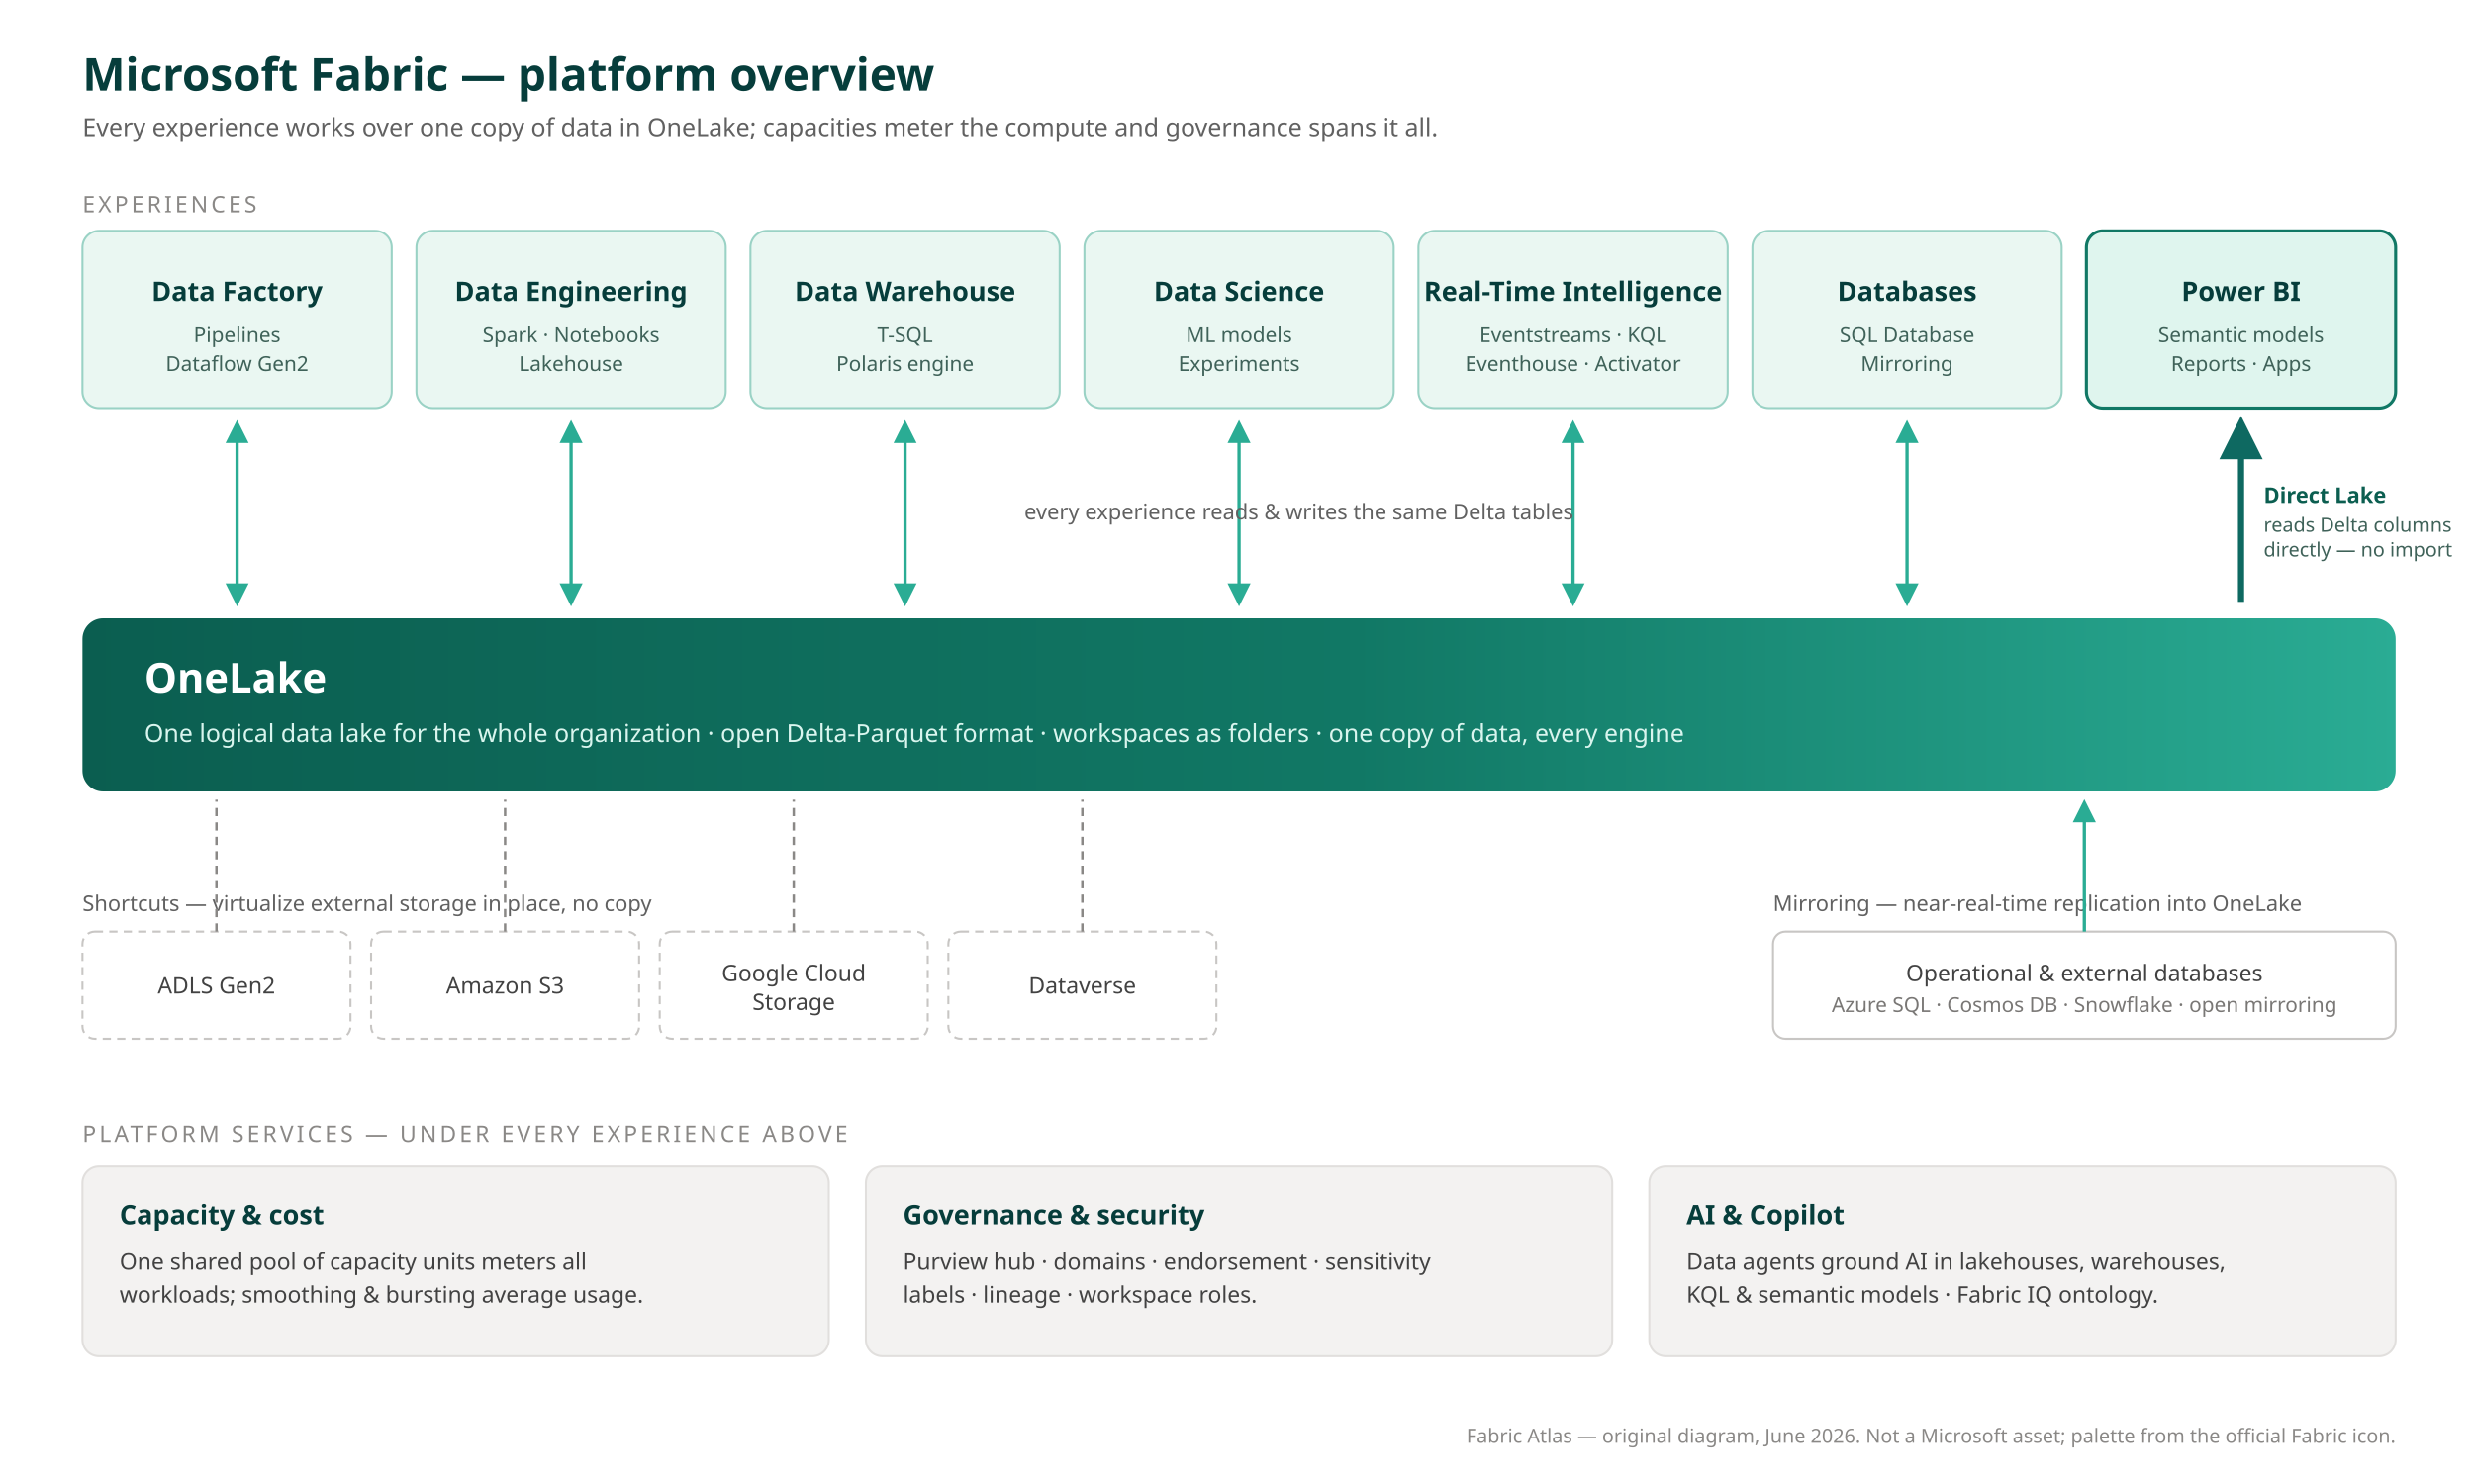
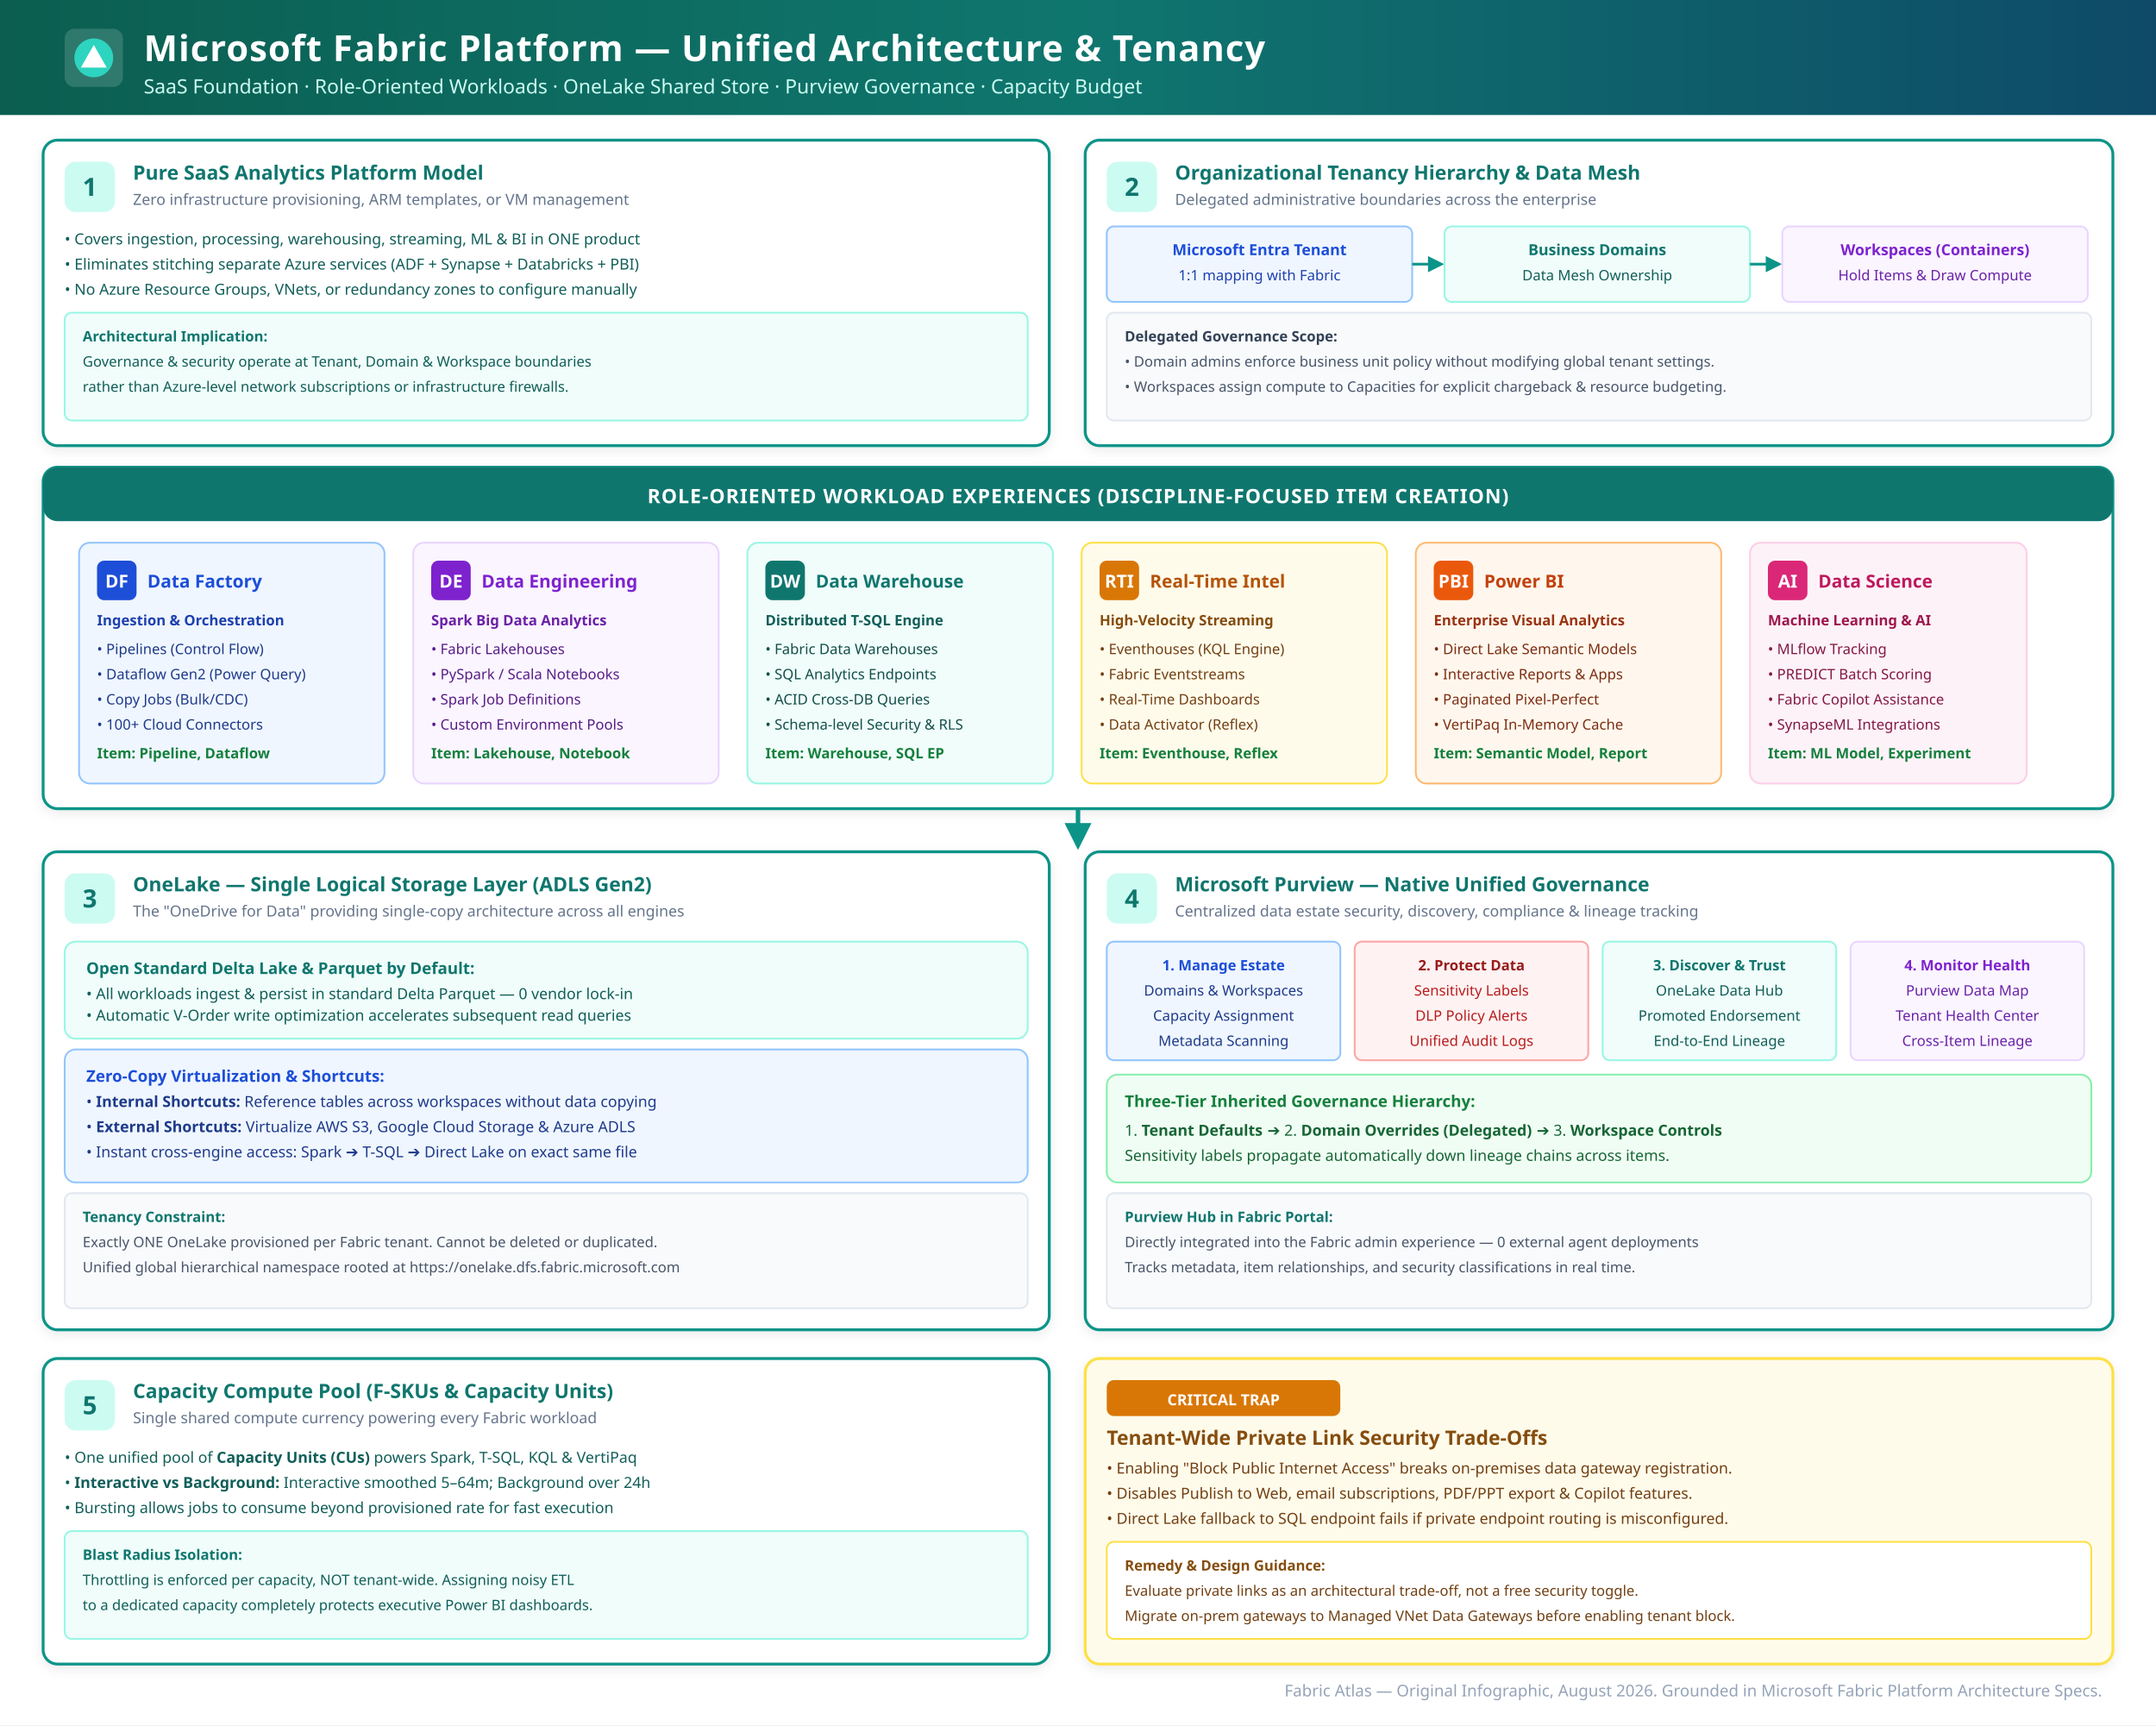
- <svg xmlns="http://www.w3.org/2000/svg" viewBox="0 0 1200 720" font-family="Segoe UI, -apple-system, sans-serif" role="img" aria-labelledby="fabric-platform-overview-title fabric-platform-overview-desc" data-diagram-id="fabric-platform-overview">
+ <svg xmlns="http://www.w3.org/2000/svg" viewBox="0 0 1200 960" font-family="Segoe UI, -apple-system, sans-serif" role="img" aria-labelledby="fp-overview-title fp-overview-desc" data-diagram-id="fabric-platform-overview">
  <defs>
-     <linearGradient id="lake" x1="0" y1="0" x2="1" y2="0">
-       <stop offset="0" stop-color="#0B5E50" />
-       <stop offset="0.55" stop-color="#117865" />
-       <stop offset="1" stop-color="#2AAC94" />
-     </linearGradient>
-     <marker id="arr" viewBox="0 0 10 10" refX="8" refY="5" markerWidth="7" markerHeight="7" orient="auto-start-reverse">
-       <path d="M0 0 L10 5 L0 10 z" fill="#2AAC94" />
+     <linearGradient id="fp-head" x1="0" y1="0" x2="1" y2="0">
+       <stop offset="0%" stop-color="#0B5E50" />
+       <stop offset="50%" stop-color="#0F766E" />
+       <stop offset="100%" stop-color="#0E4A68" />
+     </linearGradient>
+     <linearGradient id="fp-teal-bg" x1="0" y1="0" x2="0" y2="1">
+       <stop offset="0%" stop-color="#F0FDFA" />
+       <stop offset="100%" stop-color="#CCFBF1" />
+     </linearGradient>
+     <linearGradient id="fp-blue-bg" x1="0" y1="0" x2="0" y2="1">
+       <stop offset="0%" stop-color="#EFF6FF" />
+       <stop offset="100%" stop-color="#DBEAFE" />
+     </linearGradient>
+     <linearGradient id="fp-purple-bg" x1="0" y1="0" x2="0" y2="1">
+       <stop offset="0%" stop-color="#FAF5FF" />
+       <stop offset="100%" stop-color="#F3E8FF" />
+     </linearGradient>
+     <filter id="fp-shadow" x="-3%" y="-4%" width="106%" height="110%" filterUnits="userSpaceOnUse">
+       <feDropShadow dx="0" dy="2" stdDeviation="3" flood-color="#0F172A" flood-opacity="0.08" />
+     </filter>
+     <marker id="fp-arr-teal" viewBox="0 0 10 10" refX="8" refY="5" markerWidth="6" markerHeight="6" orient="auto-start-reverse">
+       <path d="M0 0 L10 5 L0 10 z" fill="#0D9488" />
    </marker>
-     <marker id="arrMint" viewBox="0 0 10 10" refX="8" refY="5" markerWidth="7" markerHeight="7" orient="auto-start-reverse">
-       <path d="M0 0 L10 5 L0 10 z" fill="#0E6961" />
+     <marker id="fp-arr-blue" viewBox="0 0 10 10" refX="8" refY="5" markerWidth="6" markerHeight="6" orient="auto-start-reverse">
+       <path d="M0 0 L10 5 L0 10 z" fill="#2563EB" />
+     </marker>
+     <marker id="fp-arr-dark" viewBox="0 0 10 10" refX="8" refY="5" markerWidth="6" markerHeight="6" orient="auto-start-reverse">
+       <path d="M0 0 L10 5 L0 10 z" fill="#0F172A" />
    </marker>
  </defs>
-   <rect width="1200" height="720" fill="#FFFFFF" />
-   <text x="40" y="44" font-size="22" font-weight="650" fill="#063D3B">Microsoft Fabric — platform overview</text>
+   <rect width="1200" height="960" fill="#FFFFFF" />
+   <rect width="1200" height="64" fill="url(#fp-head)" />
+   <g data-official-icon="microsoft" data-icon-name="capacity_item_32">
+     <g transform="translate(36, 16) scale(0.9)">
+       <rect width="36" height="36" rx="6" fill="#FFFFFF" fill-opacity="0.15" />
+       <circle cx="18" cy="18" r="12" fill="#2DD4BF" />
+       <path d="M18 10 L26 24 L10 24 Z" fill="#FFFFFF" />
+     </g>
+   </g>
+   <text x="80" y="34" font-size="20" font-weight="800" fill="#FFFFFF" letter-spacing="0.5px">Microsoft Fabric Platform — Unified Architecture &amp; Tenancy</text>
+   <text x="80" y="52" font-size="11" fill="#CCFBF1">SaaS Foundation · Role-Oriented Workloads · OneLake Shared Store · Purview Governance · Capacity Budget</text>
+   <g data-node-id="saas-model" role="group" tabindex="0" aria-label="Fabric is SaaS, not PaaS">
+     <rect x="24" y="78" width="560" height="170" rx="8" fill="#FFFFFF" stroke="#0D9488" stroke-width="1.6" filter="url(#fp-shadow)" />
+     <rect x="36" y="90" width="28" height="28" rx="6" fill="#CCFBF1" />
+     <text x="50" y="109" text-anchor="middle" font-size="14" font-weight="900" fill="#0F766E">1</text>
+     <text x="74" y="100" font-size="11" font-weight="800" fill="#0F766E">Pure SaaS Analytics Platform Model</text>
+     <text x="74" y="114" font-size="8.5" fill="#64748B">Zero infrastructure provisioning, ARM templates, or VM management</text>
+     <text x="36" y="136" font-size="8.5" fill="#115E59">• Covers ingestion, processing, warehousing, streaming, ML &amp; BI in ONE product</text>
+     <text x="36" y="150" font-size="8.5" fill="#115E59">• Eliminates stitching separate Azure services (ADF + Synapse + Databricks + PBI)</text>
+     <text x="36" y="164" font-size="8.5" fill="#115E59">• No Azure Resource Groups, VNets, or redundancy zones to configure manually</text>
+     <rect x="36" y="174" width="536" height="60" rx="4" fill="#F0FDFA" stroke="#99F6E4" />
+     <text x="46" y="190" font-size="8" font-weight="700" fill="#0F766E">Architectural Implication:</text>
+     <text x="46" y="204" font-size="8" fill="#115E59">Governance &amp; security operate at Tenant, Domain &amp; Workspace boundaries</text>
+     <text x="46" y="218" font-size="8" fill="#115E59">rather than Azure-level network subscriptions or infrastructure firewalls.</text>
+   </g>
+   <g data-node-id="tenant-domain-workspace" role="group" tabindex="0" aria-label="Tenant, domains, workspaces">
+     <rect x="604" y="78" width="572" height="170" rx="8" fill="#FFFFFF" stroke="#0D9488" stroke-width="1.6" filter="url(#fp-shadow)" />
+     <rect x="616" y="90" width="28" height="28" rx="6" fill="#CCFBF1" />
+     <text x="630" y="109" text-anchor="middle" font-size="14" font-weight="900" fill="#0F766E">2</text>
+     <text x="654" y="100" font-size="11" font-weight="800" fill="#0F766E">Organizational Tenancy Hierarchy &amp; Data Mesh</text>
+     <text x="654" y="114" font-size="8.5" fill="#64748B">Delegated administrative boundaries across the enterprise</text>
+     <g transform="translate(616, 126)">
+       <rect x="0" y="0" width="170" height="42" rx="4" fill="#EFF6FF" stroke="#93C5FD" />
+       <text x="85" y="16" text-anchor="middle" font-size="8.5" font-weight="800" fill="#1D4ED8">Microsoft Entra Tenant</text>
+       <text x="85" y="30" text-anchor="middle" font-size="8" fill="#1E40AF">1:1 mapping with Fabric</text>
+       <line x1="170" y1="21" x2="186" y2="21" stroke="#0D9488" stroke-width="1.5" marker-end="url(#fp-arr-teal)" />
+       <rect x="188" y="0" width="170" height="42" rx="4" fill="#F0FDFA" stroke="#99F6E4" />
+       <text x="273" y="16" text-anchor="middle" font-size="8.5" font-weight="800" fill="#0F766E">Business Domains</text>
+       <text x="273" y="30" text-anchor="middle" font-size="8" fill="#115E59">Data Mesh Ownership</text>
+       <line x1="358" y1="21" x2="374" y2="21" stroke="#0D9488" stroke-width="1.5" marker-end="url(#fp-arr-teal)" />
+       <rect x="376" y="0" width="170" height="42" rx="4" fill="#FAF5FF" stroke="#E9D5FF" />
+       <text x="461" y="16" text-anchor="middle" font-size="8.5" font-weight="800" fill="#7E22CE">Workspaces (Containers)</text>
+       <text x="461" y="30" text-anchor="middle" font-size="8" fill="#6B21A8">Hold Items &amp; Draw Compute</text>
+     </g>
+     <rect x="616" y="174" width="548" height="60" rx="4" fill="#F8FAFC" stroke="#E2E8F0" />
+     <text x="626" y="190" font-size="8" font-weight="700" fill="#334155">Delegated Governance Scope:</text>
+     <text x="626" y="204" font-size="8" fill="#475569">• Domain admins enforce business unit policy without modifying global tenant settings.</text>
+     <text x="626" y="218" font-size="8" fill="#475569">• Workspaces assign compute to Capacities for explicit chargeback &amp; resource budgeting.</text>
+   </g>
+   <g data-node-id="workloads" role="group" tabindex="0" aria-label="Role-oriented workloads">
+     <rect x="24" y="260" width="1152" height="190" rx="8" fill="#FFFFFF" stroke="#0D9488" stroke-width="1.6" filter="url(#fp-shadow)" />
+     <rect x="24" y="260" width="1152" height="30" rx="8" fill="#0F766E" />
+     <text x="600" y="280" text-anchor="middle" font-size="11" font-weight="800" fill="#FFFFFF" letter-spacing="0.5px">ROLE-ORIENTED WORKLOAD EXPERIENCES (DISCIPLINE-FOCUSED ITEM CREATION)</text>
+     <g transform="translate(44, 302)">
+       <rect x="0" y="0" width="170" height="134" rx="6" fill="#EFF6FF" stroke="#93C5FD" />
+       <rect x="10" y="10" width="22" height="22" rx="4" fill="#1D4ED8" />
+       <text x="21" y="25" text-anchor="middle" font-size="10" font-weight="900" fill="#FFFFFF">DF</text>
+       <text x="38" y="25" font-size="10" font-weight="800" fill="#1D4ED8">Data Factory</text>
+       <text x="10" y="46" font-size="8" font-weight="700" fill="#1E40AF">Ingestion &amp; Orchestration</text>
+       <text x="10" y="62" font-size="8" fill="#1E3A8A">• Pipelines (Control Flow)</text>
+       <text x="10" y="76" font-size="8" fill="#1E3A8A">• Dataflow Gen2 (Power Query)</text>
+       <text x="10" y="90" font-size="8" fill="#1E3A8A">• Copy Jobs (Bulk/CDC)</text>
+       <text x="10" y="104" font-size="8" fill="#1E3A8A">• 100+ Cloud Connectors</text>
+       <text x="10" y="120" font-size="8" font-weight="700" fill="#15803D">Item: Pipeline, Dataflow</text>
+     </g>
+     <g transform="translate(230, 302)">
+       <rect x="0" y="0" width="170" height="134" rx="6" fill="#FAF5FF" stroke="#E9D5FF" />
+       <rect x="10" y="10" width="22" height="22" rx="4" fill="#7E22CE" />
+       <text x="21" y="25" text-anchor="middle" font-size="10" font-weight="900" fill="#FFFFFF">DE</text>
+       <text x="38" y="25" font-size="10" font-weight="800" fill="#7E22CE">Data Engineering</text>
+       <text x="10" y="46" font-size="8" font-weight="700" fill="#6B21A8">Spark Big Data Analytics</text>
+       <text x="10" y="62" font-size="8" fill="#581C87">• Fabric Lakehouses</text>
+       <text x="10" y="76" font-size="8" fill="#581C87">• PySpark / Scala Notebooks</text>
+       <text x="10" y="90" font-size="8" fill="#581C87">• Spark Job Definitions</text>
+       <text x="10" y="104" font-size="8" fill="#581C87">• Custom Environment Pools</text>
+       <text x="10" y="120" font-size="8" font-weight="700" fill="#15803D">Item: Lakehouse, Notebook</text>
+     </g>
+     <g transform="translate(416, 302)">
+       <rect x="0" y="0" width="170" height="134" rx="6" fill="#F0FDFA" stroke="#99F6E4" />
+       <rect x="10" y="10" width="22" height="22" rx="4" fill="#0F766E" />
+       <text x="21" y="25" text-anchor="middle" font-size="10" font-weight="900" fill="#FFFFFF">DW</text>
+       <text x="38" y="25" font-size="10" font-weight="800" fill="#0F766E">Data Warehouse</text>
+       <text x="10" y="46" font-size="8" font-weight="700" fill="#115E59">Distributed T-SQL Engine</text>
+       <text x="10" y="62" font-size="8" fill="#134E4A">• Fabric Data Warehouses</text>
+       <text x="10" y="76" font-size="8" fill="#134E4A">• SQL Analytics Endpoints</text>
+       <text x="10" y="90" font-size="8" fill="#134E4A">• ACID Cross-DB Queries</text>
+       <text x="10" y="104" font-size="8" fill="#134E4A">• Schema-level Security &amp; RLS</text>
+       <text x="10" y="120" font-size="8" font-weight="700" fill="#15803D">Item: Warehouse, SQL EP</text>
+     </g>
+     <g transform="translate(602, 302)">
+       <rect x="0" y="0" width="170" height="134" rx="6" fill="#FFFBEB" stroke="#FDE047" />
+       <rect x="10" y="10" width="22" height="22" rx="4" fill="#D97706" />
+       <text x="21" y="25" text-anchor="middle" font-size="10" font-weight="900" fill="#FFFFFF">RTI</text>
+       <text x="38" y="25" font-size="10" font-weight="800" fill="#B45309">Real-Time Intel</text>
+       <text x="10" y="46" font-size="8" font-weight="700" fill="#854D0E">High-Velocity Streaming</text>
+       <text x="10" y="62" font-size="8" fill="#713F12">• Eventhouses (KQL Engine)</text>
+       <text x="10" y="76" font-size="8" fill="#713F12">• Fabric Eventstreams</text>
+       <text x="10" y="90" font-size="8" fill="#713F12">• Real-Time Dashboards</text>
+       <text x="10" y="104" font-size="8" fill="#713F12">• Data Activator (Reflex)</text>
+       <text x="10" y="120" font-size="8" font-weight="700" fill="#15803D">Item: Eventhouse, Reflex</text>
+     </g>
+     <g transform="translate(788, 302)">
+       <rect x="0" y="0" width="170" height="134" rx="6" fill="#FFF7ED" stroke="#FDBA74" />
+       <rect x="10" y="10" width="22" height="22" rx="4" fill="#EA580C" />
+       <text x="21" y="25" text-anchor="middle" font-size="10" font-weight="900" fill="#FFFFFF">PBI</text>
+       <text x="38" y="25" font-size="10" font-weight="800" fill="#C2410C">Power BI</text>
+       <text x="10" y="46" font-size="8" font-weight="700" fill="#9A3412">Enterprise Visual Analytics</text>
+       <text x="10" y="62" font-size="8" fill="#7C2D12">• Direct Lake Semantic Models</text>
+       <text x="10" y="76" font-size="8" fill="#7C2D12">• Interactive Reports &amp; Apps</text>
+       <text x="10" y="90" font-size="8" fill="#7C2D12">• Paginated Pixel-Perfect</text>
+       <text x="10" y="104" font-size="8" fill="#7C2D12">• VertiPaq In-Memory Cache</text>
+       <text x="10" y="120" font-size="8" font-weight="700" fill="#15803D">Item: Semantic Model, Report</text>
+     </g>
+     <g transform="translate(974, 302)">
+       <rect x="0" y="0" width="154" height="134" rx="6" fill="#FDF2F8" stroke="#FBCFE8" />
+       <rect x="10" y="10" width="22" height="22" rx="4" fill="#DB2777" />
+       <text x="21" y="25" text-anchor="middle" font-size="10" font-weight="900" fill="#FFFFFF">AI</text>
+       <text x="38" y="25" font-size="10" font-weight="800" fill="#BE185D">Data Science</text>
+       <text x="10" y="46" font-size="8" font-weight="700" fill="#9D174D">Machine Learning &amp; AI</text>
+       <text x="10" y="62" font-size="8" fill="#831843">• MLflow Tracking</text>
+       <text x="10" y="76" font-size="8" fill="#831843">• PREDICT Batch Scoring</text>
+       <text x="10" y="90" font-size="8" fill="#831843">• Fabric Copilot Assistance</text>
+       <text x="10" y="104" font-size="8" fill="#831843">• SynapseML Integrations</text>
+       <text x="10" y="120" font-size="8" font-weight="700" fill="#15803D">Item: ML Model, Experiment</text>
+     </g>
+   </g>
+   <path d="M 600,450 L 600,470" fill="none" stroke="#0D9488" stroke-width="2.5" marker-end="url(#fp-arr-teal)" />
+   <g data-node-id="onelake" role="group" tabindex="0" aria-label="OneLake (shared storage)">
+     <rect x="24" y="474" width="560" height="266" rx="8" fill="#FFFFFF" stroke="#0D9488" stroke-width="1.6" filter="url(#fp-shadow)" />
+     <rect x="36" y="486" width="28" height="28" rx="6" fill="#CCFBF1" />
+     <text x="50" y="505" text-anchor="middle" font-size="14" font-weight="900" fill="#0F766E">3</text>
+     <text x="74" y="496" font-size="11" font-weight="800" fill="#0F766E">OneLake — Single Logical Storage Layer (ADLS Gen2)</text>
+     <text x="74" y="510" font-size="8.5" fill="#64748B">The "OneDrive for Data" providing single-copy architecture across all engines</text>
+     <rect x="36" y="524" width="536" height="54" rx="6" fill="#F0FDFA" stroke="#99F6E4" />
+     <text x="48" y="542" font-size="9" font-weight="800" fill="#0F766E">Open Standard Delta Lake &amp; Parquet by Default:</text>
+     <text x="48" y="556" font-size="8.5" fill="#115E59">• All workloads ingest &amp; persist in standard Delta Parquet — 0 vendor lock-in</text>
+     <text x="48" y="568" font-size="8.5" fill="#115E59">• Automatic V-Order write optimization accelerates subsequent read queries</text>
+     <rect x="36" y="584" width="536" height="74" rx="6" fill="#EFF6FF" stroke="#93C5FD" />
+     <text x="48" y="602" font-size="9" font-weight="800" fill="#1D4ED8">Zero-Copy Virtualization &amp; Shortcuts:</text>
+     <text x="48" y="616" font-size="8.5" fill="#1E3A8A">• <tspan font-weight="700">Internal Shortcuts:</tspan> Reference tables across workspaces without data copying</text>
+     <text x="48" y="630" font-size="8.5" fill="#1E3A8A">• <tspan font-weight="700">External Shortcuts:</tspan> Virtualize AWS S3, Google Cloud Storage &amp; Azure ADLS</text>
+     <text x="48" y="644" font-size="8.5" fill="#1E3A8A">• Instant cross-engine access: Spark ➔ T-SQL ➔ Direct Lake on exact same file</text>
+     <rect x="36" y="664" width="536" height="64" rx="4" fill="#F8FAFC" stroke="#E2E8F0" />
+     <text x="46" y="680" font-size="8" font-weight="700" fill="#0F766E">Tenancy Constraint:</text>
+     <text x="46" y="694" font-size="8" fill="#475569">Exactly ONE OneLake provisioned per Fabric tenant. Cannot be deleted or duplicated.</text>
+     <text x="46" y="708" font-size="8" fill="#475569">Unified global hierarchical namespace rooted at https://onelake.dfs.fabric.microsoft.com</text>
+   </g>
  <g data-node-id="purview-governance" role="group" tabindex="0" aria-label="Purview governance">
-     <rect x="28.0" y="48.6" width="480.0" height="30.0" rx="6" fill="transparent" pointer-events="all" />
-     <text x="40" y="66" font-size="12" fill="#616161">Every experience works over one copy of data in OneLake; capacities meter the compute and governance spans it all.</text>
-   </g>
-   <text x="40" y="103" font-size="11" letter-spacing="1.5" fill="#8A8886">EXPERIENCES</text>
-   <g>
-     <g transform="translate(40,112)">
-       <rect width="150" height="86" rx="8" fill="#EAF7F2" stroke="#9AD2C5" />
-       <text x="75" y="34" text-anchor="middle" font-size="13" font-weight="600" fill="#063D3B">Data Factory</text>
-       <text x="75" y="54" text-anchor="middle" font-size="10" fill="#3F6259">Pipelines</text>
-       <text x="75" y="68" text-anchor="middle" font-size="10" fill="#3F6259">Dataflow Gen2</text>
-     </g>
-     <g transform="translate(202,112)">
-       <rect width="150" height="86" rx="8" fill="#EAF7F2" stroke="#9AD2C5" />
-       <text x="75" y="34" text-anchor="middle" font-size="13" font-weight="600" fill="#063D3B">Data Engineering</text>
-       <text x="75" y="54" text-anchor="middle" font-size="10" fill="#3F6259">Spark · Notebooks</text>
-       <text x="75" y="68" text-anchor="middle" font-size="10" fill="#3F6259">Lakehouse</text>
-     </g>
-     <g transform="translate(364,112)">
-       <rect width="150" height="86" rx="8" fill="#EAF7F2" stroke="#9AD2C5" />
-       <text x="75" y="34" text-anchor="middle" font-size="13" font-weight="600" fill="#063D3B">Data Warehouse</text>
-       <text x="75" y="54" text-anchor="middle" font-size="10" fill="#3F6259">T-SQL</text>
-       <text x="75" y="68" text-anchor="middle" font-size="10" fill="#3F6259">Polaris engine</text>
-     </g>
-     <g transform="translate(526,112)">
-       <rect width="150" height="86" rx="8" fill="#EAF7F2" stroke="#9AD2C5" />
-       <text x="75" y="34" text-anchor="middle" font-size="13" font-weight="600" fill="#063D3B">Data Science</text>
-       <text x="75" y="54" text-anchor="middle" font-size="10" fill="#3F6259">ML models</text>
-       <text x="75" y="68" text-anchor="middle" font-size="10" fill="#3F6259">Experiments</text>
-     </g>
-     <g transform="translate(688,112)">
-       <rect width="150" height="86" rx="8" fill="#EAF7F2" stroke="#9AD2C5" />
-       <g data-node-id="workloads" role="group" tabindex="0" aria-label="Role-oriented workloads">
-         <rect x="-19.9" y="15.2" width="189.9" height="30.0" rx="6" fill="transparent" pointer-events="all" />
-         <text x="75" y="34" text-anchor="middle" font-size="13" font-weight="600" fill="#063D3B">Real-Time Intelligence</text>
-       </g>
-       <text x="75" y="54" text-anchor="middle" font-size="10" fill="#3F6259">Eventstreams · KQL</text>
-       <text x="75" y="68" text-anchor="middle" font-size="10" fill="#3F6259">Eventhouse · Activator</text>
-     </g>
-     <g transform="translate(850,112)">
-       <rect width="150" height="86" rx="8" fill="#EAF7F2" stroke="#9AD2C5" />
-       <text x="75" y="34" text-anchor="middle" font-size="13" font-weight="600" fill="#063D3B">Databases</text>
-       <text x="75" y="54" text-anchor="middle" font-size="10" fill="#3F6259">SQL Database</text>
-       <text x="75" y="68" text-anchor="middle" font-size="10" fill="#3F6259">Mirroring</text>
-     </g>
-     <g transform="translate(1012,112)">
-       <rect width="150" height="86" rx="8" fill="#DFF5EE" stroke="#117865" stroke-width="1.5" />
-       <text x="75" y="34" text-anchor="middle" font-size="13" font-weight="600" fill="#063D3B">Power BI</text>
-       <text x="75" y="54" text-anchor="middle" font-size="10" fill="#3F6259">Semantic models</text>
-       <text x="75" y="68" text-anchor="middle" font-size="10" fill="#3F6259">Reports · Apps</text>
-     </g>
-   </g>
-   <g stroke="#2AAC94" stroke-width="1.6">
-     <line x1="115" y1="206" x2="115" y2="292" marker-start="url(#arr)" marker-end="url(#arr)" />
-     <line x1="277" y1="206" x2="277" y2="292" marker-start="url(#arr)" marker-end="url(#arr)" />
-     <line x1="439" y1="206" x2="439" y2="292" marker-start="url(#arr)" marker-end="url(#arr)" />
-     <line x1="601" y1="206" x2="601" y2="292" marker-start="url(#arr)" marker-end="url(#arr)" />
-     <line x1="763" y1="206" x2="763" y2="292" marker-start="url(#arr)" marker-end="url(#arr)" />
-     <line x1="925" y1="206" x2="925" y2="292" marker-start="url(#arr)" marker-end="url(#arr)" />
+     <rect x="604" y="474" width="572" height="266" rx="8" fill="#FFFFFF" stroke="#0D9488" stroke-width="1.6" filter="url(#fp-shadow)" />
+     <rect x="616" y="486" width="28" height="28" rx="6" fill="#CCFBF1" />
+     <text x="630" y="505" text-anchor="middle" font-size="14" font-weight="900" fill="#0F766E">4</text>
+     <text x="654" y="496" font-size="11" font-weight="800" fill="#0F766E">Microsoft Purview — Native Unified Governance</text>
+     <text x="654" y="510" font-size="8.5" fill="#64748B">Centralized data estate security, discovery, compliance &amp; lineage tracking</text>
+     <g transform="translate(616, 524)">
+       <rect x="0" y="0" width="130" height="66" rx="4" fill="#EFF6FF" stroke="#93C5FD" />
+       <text x="65" y="16" text-anchor="middle" font-size="8" font-weight="800" fill="#1D4ED8">1. Manage Estate</text>
+       <text x="65" y="30" text-anchor="middle" font-size="8" fill="#1E3A8A">Domains &amp; Workspaces</text>
+       <text x="65" y="44" text-anchor="middle" font-size="8" fill="#1E3A8A">Capacity Assignment</text>
+       <text x="65" y="58" text-anchor="middle" font-size="8" fill="#1E3A8A">Metadata Scanning</text>
+       <rect x="138" y="0" width="130" height="66" rx="4" fill="#FEF2F2" stroke="#FCA5A5" />
+       <text x="203" y="16" text-anchor="middle" font-size="8" font-weight="800" fill="#991B1B">2. Protect Data</text>
+       <text x="203" y="30" text-anchor="middle" font-size="8" fill="#B91C1C">Sensitivity Labels</text>
+       <text x="203" y="44" text-anchor="middle" font-size="8" fill="#B91C1C">DLP Policy Alerts</text>
+       <text x="203" y="58" text-anchor="middle" font-size="8" fill="#B91C1C">Unified Audit Logs</text>
+       <rect x="276" y="0" width="130" height="66" rx="4" fill="#F0FDFA" stroke="#99F6E4" />
+       <text x="341" y="16" text-anchor="middle" font-size="8" font-weight="800" fill="#0F766E">3. Discover &amp; Trust</text>
+       <text x="341" y="30" text-anchor="middle" font-size="8" fill="#115E59">OneLake Data Hub</text>
+       <text x="341" y="44" text-anchor="middle" font-size="8" fill="#115E59">Promoted Endorsement</text>
+       <text x="341" y="58" text-anchor="middle" font-size="8" fill="#115E59">End-to-End Lineage</text>
+       <rect x="414" y="0" width="130" height="66" rx="4" fill="#FAF5FF" stroke="#E9D5FF" />
+       <text x="479" y="16" text-anchor="middle" font-size="8" font-weight="800" fill="#7E22CE">4. Monitor Health</text>
+       <text x="479" y="30" text-anchor="middle" font-size="8" fill="#6B21A8">Purview Data Map</text>
+       <text x="479" y="44" text-anchor="middle" font-size="8" fill="#6B21A8">Tenant Health Center</text>
+       <text x="479" y="58" text-anchor="middle" font-size="8" fill="#6B21A8">Cross-Item Lineage</text>
+     </g>
+     <rect x="616" y="598" width="548" height="60" rx="6" fill="#F0FDF4" stroke="#86EFAC" />
+     <text x="626" y="616" font-size="9" font-weight="800" fill="#15803D">Three-Tier Inherited Governance Hierarchy:</text>
+     <text x="626" y="632" font-size="8.5" fill="#166534">1. <tspan font-weight="700">Tenant Defaults</tspan> ➔ 2. <tspan font-weight="700">Domain Overrides (Delegated)</tspan> ➔ 3. <tspan font-weight="700">Workspace Controls</tspan>
+     </text>
+     <text x="626" y="646" font-size="8.5" fill="#166534">Sensitivity labels propagate automatically down lineage chains across items.</text>
+     <rect x="616" y="664" width="548" height="64" rx="4" fill="#F8FAFC" stroke="#E2E8F0" />
+     <text x="626" y="680" font-size="8" font-weight="700" fill="#0F766E">Purview Hub in Fabric Portal:</text>
+     <text x="626" y="694" font-size="8" fill="#475569">Directly integrated into the Fabric admin experience — 0 external agent deployments</text>
+     <text x="626" y="708" font-size="8" fill="#475569">Tracks metadata, item relationships, and security classifications in real time.</text>
  </g>
  <g data-node-id="capacity" role="group" tabindex="0" aria-label="Capacity (compute budget)">
-     <rect x="456.6" y="236.8" width="346.8" height="30.0" rx="6" fill="transparent" pointer-events="all" />
-     <text x="630" y="252" font-size="10.5" fill="#616161" text-anchor="middle">every experience reads &amp; writes the same Delta tables</text>
-   </g>
-   <line x1="1087" y1="292" x2="1087" y2="206" stroke="#0E6961" stroke-width="3" marker-end="url(#arrMint)" />
-   <text x="1098" y="244" font-size="10.5" font-weight="600" fill="#0B5E50">Direct Lake</text>
-   <text x="1098" y="258" font-size="9.5" fill="#3F6259">reads Delta columns</text>
-   <text x="1098" y="270" font-size="9.5" fill="#3F6259">directly — no import</text>
-   <rect x="40" y="300" width="1122" height="84" rx="10" fill="url(#lake)" />
-   <text x="70" y="336" font-size="20" font-weight="650" fill="#FFFFFF">OneLake</text>
-   <g data-node-id="onelake" role="group" tabindex="0" aria-label="OneLake (shared storage)">
-     <rect x="58.0" y="342.6" width="480.0" height="30.0" rx="6" fill="transparent" pointer-events="all" />
-     <text x="70" y="360" font-size="12" fill="#D9F5EE">One logical data lake for the whole organization · open Delta-Parquet format · workspaces as folders · one copy of data, every engine</text>
-   </g>
-   <text x="40" y="442" font-size="10.5" fill="#616161">Shortcuts — virtualize external storage in place, no copy</text>
-   <g>
-     <g transform="translate(40,452)">
-       <rect width="130" height="52" rx="6" fill="#FFFFFF" stroke="#C8C6C4" stroke-dasharray="4 3" />
-       <text x="65" y="30" text-anchor="middle" font-size="11" fill="#424242">ADLS Gen2</text>
-     </g>
-     <g transform="translate(180,452)">
-       <rect width="130" height="52" rx="6" fill="#FFFFFF" stroke="#C8C6C4" stroke-dasharray="4 3" />
-       <text x="65" y="30" text-anchor="middle" font-size="11" fill="#424242">Amazon S3</text>
-     </g>
-     <g transform="translate(320,452)">
-       <rect width="130" height="52" rx="6" fill="#FFFFFF" stroke="#C8C6C4" stroke-dasharray="4 3" />
-       <text x="65" y="24" text-anchor="middle" font-size="11" fill="#424242">Google Cloud</text>
-       <text x="65" y="38" text-anchor="middle" font-size="11" fill="#424242">Storage</text>
-     </g>
-     <g transform="translate(460,452)">
-       <rect width="130" height="52" rx="6" fill="#FFFFFF" stroke="#C8C6C4" stroke-dasharray="4 3" />
-       <text x="65" y="30" text-anchor="middle" font-size="11" fill="#424242">Dataverse</text>
-     </g>
-   </g>
-   <g stroke="#8A8886" stroke-width="1.2" stroke-dasharray="4 3">
-     <line x1="105" y1="452" x2="105" y2="388" />
-     <line x1="245" y1="452" x2="245" y2="388" />
-     <line x1="385" y1="452" x2="385" y2="388" />
-     <line x1="525" y1="452" x2="525" y2="388" />
+     <rect x="24" y="756" width="560" height="170" rx="8" fill="#FFFFFF" stroke="#0D9488" stroke-width="1.6" filter="url(#fp-shadow)" />
+     <rect x="36" y="768" width="28" height="28" rx="6" fill="#CCFBF1" />
+     <text x="50" y="787" text-anchor="middle" font-size="14" font-weight="900" fill="#0F766E">5</text>
+     <text x="74" y="778" font-size="11" font-weight="800" fill="#0F766E">Capacity Compute Pool (F-SKUs &amp; Capacity Units)</text>
+     <text x="74" y="792" font-size="8.5" fill="#64748B">Single shared compute currency powering every Fabric workload</text>
+     <text x="36" y="814" font-size="8.5" fill="#115E59">• One unified pool of <tspan font-weight="700">Capacity Units (CUs)</tspan> powers Spark, T-SQL, KQL &amp; VertiPaq</text>
+     <text x="36" y="828" font-size="8.5" fill="#115E59">• <tspan font-weight="700">Interactive vs Background:</tspan> Interactive smoothed 5–64m; Background over 24h</text>
+     <text x="36" y="842" font-size="8.5" fill="#115E59">• Bursting allows jobs to consume beyond provisioned rate for fast execution</text>
+     <rect x="36" y="852" width="536" height="60" rx="4" fill="#F0FDFA" stroke="#99F6E4" />
+     <text x="46" y="868" font-size="8" font-weight="700" fill="#0F766E">Blast Radius Isolation:</text>
+     <text x="46" y="882" font-size="8" fill="#115E59">Throttling is enforced per capacity, NOT tenant-wide. Assigning noisy ETL</text>
+     <text x="46" y="896" font-size="8" fill="#115E59">to a dedicated capacity completely protects executive Power BI dashboards.</text>
  </g>
  <g data-node-id="private-link-warning" role="group" tabindex="0" aria-label="Trap: tenant-wide private links are all-or-nothing">
-     <rect x="848.0" y="426.8" width="334.6" height="30.0" rx="6" fill="transparent" pointer-events="all" />
-     <text x="860" y="442" font-size="10.5" fill="#616161">Mirroring — near-real-time replication into OneLake</text>
-   </g>
-   <g transform="translate(860,452)">
-     <rect width="302" height="52" rx="6" fill="#FFFFFF" stroke="#C8C6C4" />
-     <text x="151" y="24" text-anchor="middle" font-size="11" fill="#424242">Operational &amp; external databases</text>
-     <text x="151" y="39" text-anchor="middle" font-size="10" fill="#797775">Azure SQL · Cosmos DB · Snowflake · open mirroring</text>
-   </g>
-   <line x1="1011" y1="452" x2="1011" y2="390" stroke="#2AAC94" stroke-width="1.6" marker-end="url(#arr)" />
-   <text x="40" y="554" font-size="11" letter-spacing="1.5" fill="#8A8886">PLATFORM SERVICES — UNDER EVERY EXPERIENCE ABOVE</text>
-   <g transform="translate(40,566)">
-     <rect width="362" height="92" rx="8" fill="#F3F2F1" stroke="#E1DFDD" />
-     <text x="18" y="28" font-size="13" font-weight="600" fill="#063D3B">Capacity &amp; cost</text>
-     <g data-node-id="tenant-domain-workspace" role="group" tabindex="0" aria-label="Tenant, domains, workspaces">
-       <rect x="6.0" y="34.0" width="304.7" height="30.0" rx="6" fill="transparent" pointer-events="all" />
-       <text x="18" y="50" font-size="11" fill="#424242">One shared pool of capacity units meters all</text>
-     </g>
-     <text x="18" y="66" font-size="11" fill="#424242">workloads; smoothing &amp; bursting average usage.</text>
-   </g>
-   <g transform="translate(420,566)">
-     <rect width="362" height="92" rx="8" fill="#F3F2F1" stroke="#E1DFDD" />
-     <text x="18" y="28" font-size="13" font-weight="600" fill="#063D3B">Governance &amp; security</text>
-     <text x="18" y="50" font-size="11" fill="#424242">Purview hub · domains · endorsement · sensitivity</text>
-     <text x="18" y="66" font-size="11" fill="#424242">labels · lineage · workspace roles.</text>
-   </g>
-   <g transform="translate(800,566)">
-     <rect width="362" height="92" rx="8" fill="#F3F2F1" stroke="#E1DFDD" />
-     <text x="18" y="28" font-size="13" font-weight="600" fill="#063D3B">AI &amp; Copilot</text>
-     <text x="18" y="50" font-size="11" fill="#424242">Data agents ground AI in lakehouses, warehouses,</text>
-     <text x="18" y="66" font-size="11" fill="#424242">KQL &amp; semantic models · Fabric IQ ontology.</text>
-   </g>
-   <g data-node-id="saas-model" role="group" tabindex="0" aria-label="Fabric is SaaS, not PaaS">
-     <rect x="682.0" y="686.2" width="480.0" height="30.0" rx="6" fill="transparent" pointer-events="all" />
-     <text x="1162" y="700" text-anchor="end" font-size="9.5" fill="#8A8886">Fabric Atlas — original diagram, June 2026. Not a Microsoft asset; palette from the official Fabric icon.</text>
-   </g>
+     <rect x="604" y="756" width="572" height="170" rx="8" fill="#FFFBEB" stroke="#FDE047" stroke-width="1.6" filter="url(#fp-shadow)" />
+     <rect x="616" y="768" width="130" height="20" rx="4" fill="#D97706" />
+     <text x="681" y="782" text-anchor="middle" font-size="8.5" font-weight="800" fill="#FFFFFF">CRITICAL TRAP</text>
+     <text x="616" y="804" font-size="11" font-weight="800" fill="#854D0E">Tenant-Wide Private Link Security Trade-Offs</text>
+     <text x="616" y="820" font-size="8.5" fill="#713F12">• Enabling "Block Public Internet Access" breaks on-premises data gateway registration.</text>
+     <text x="616" y="834" font-size="8.5" fill="#713F12">• Disables Publish to Web, email subscriptions, PDF/PPT export &amp; Copilot features.</text>
+     <text x="616" y="848" font-size="8.5" fill="#713F12">• Direct Lake fallback to SQL endpoint fails if private endpoint routing is misconfigured.</text>
+     <rect x="616" y="858" width="548" height="54" rx="4" fill="#FFFFFF" stroke="#FDE047" />
+     <text x="626" y="874" font-size="8" font-weight="700" fill="#854D0E">Remedy &amp; Design Guidance:</text>
+     <text x="626" y="888" font-size="8" fill="#713F12">Evaluate private links as an architectural trade-off, not a free security toggle.</text>
+     <text x="626" y="902" font-size="8" fill="#713F12">Migrate on-prem gateways to Managed VNet Data Gateways before enabling tenant block.</text>
+   </g>
+   <text x="1170" y="944" text-anchor="end" font-size="9" fill="#94A3B8">Fabric Atlas — Original Infographic, August 2026. Grounded in Microsoft Fabric Platform Architecture Specs.</text>
</svg>
